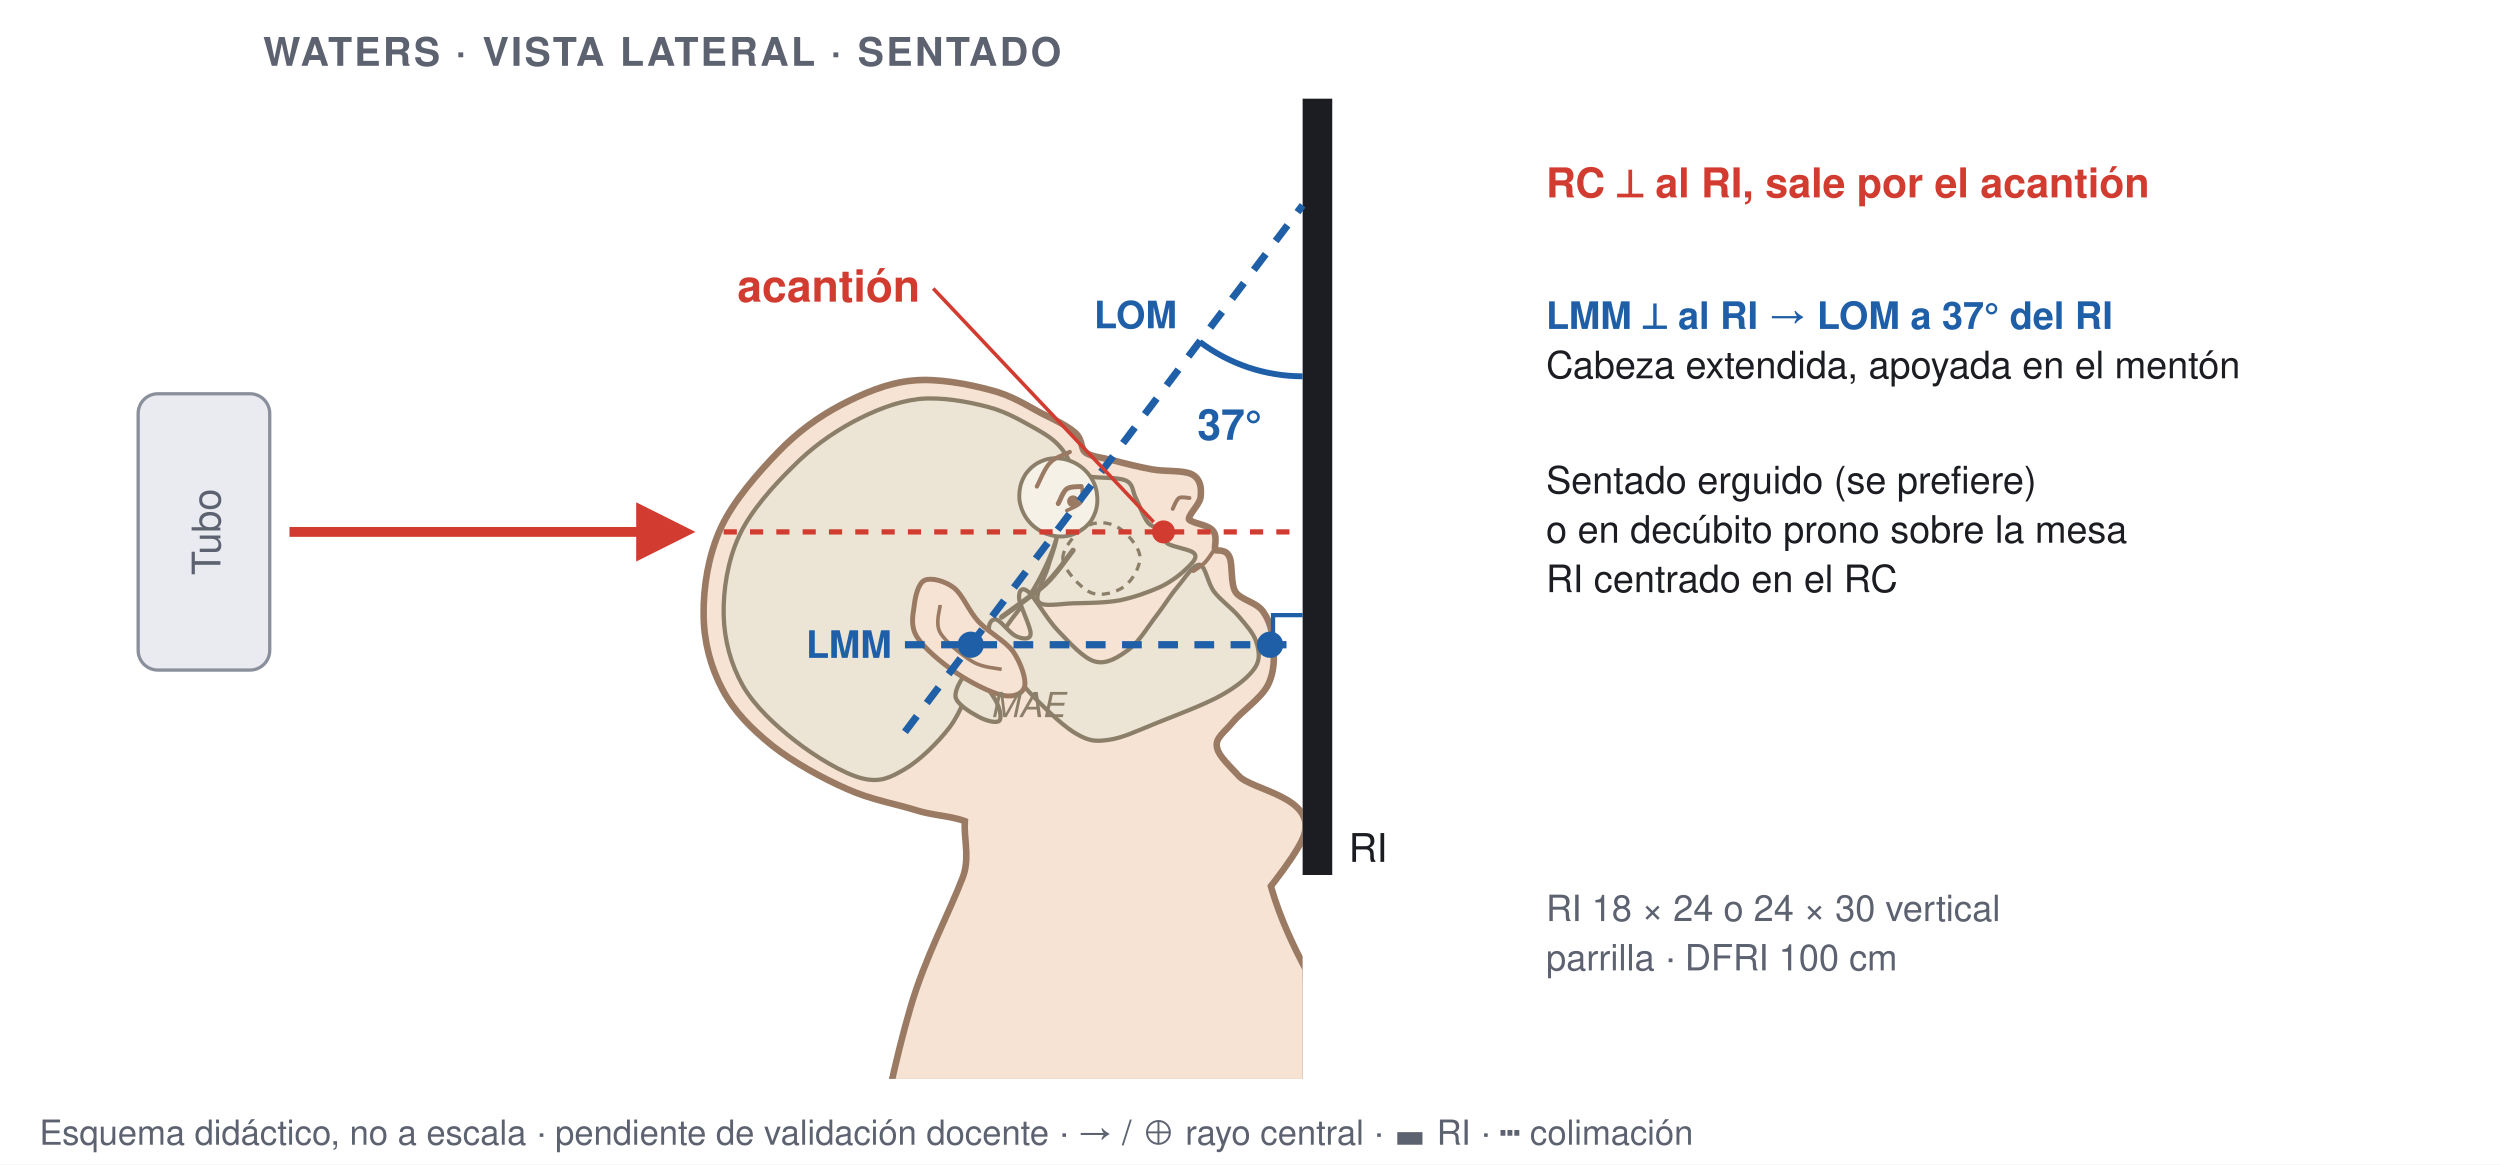
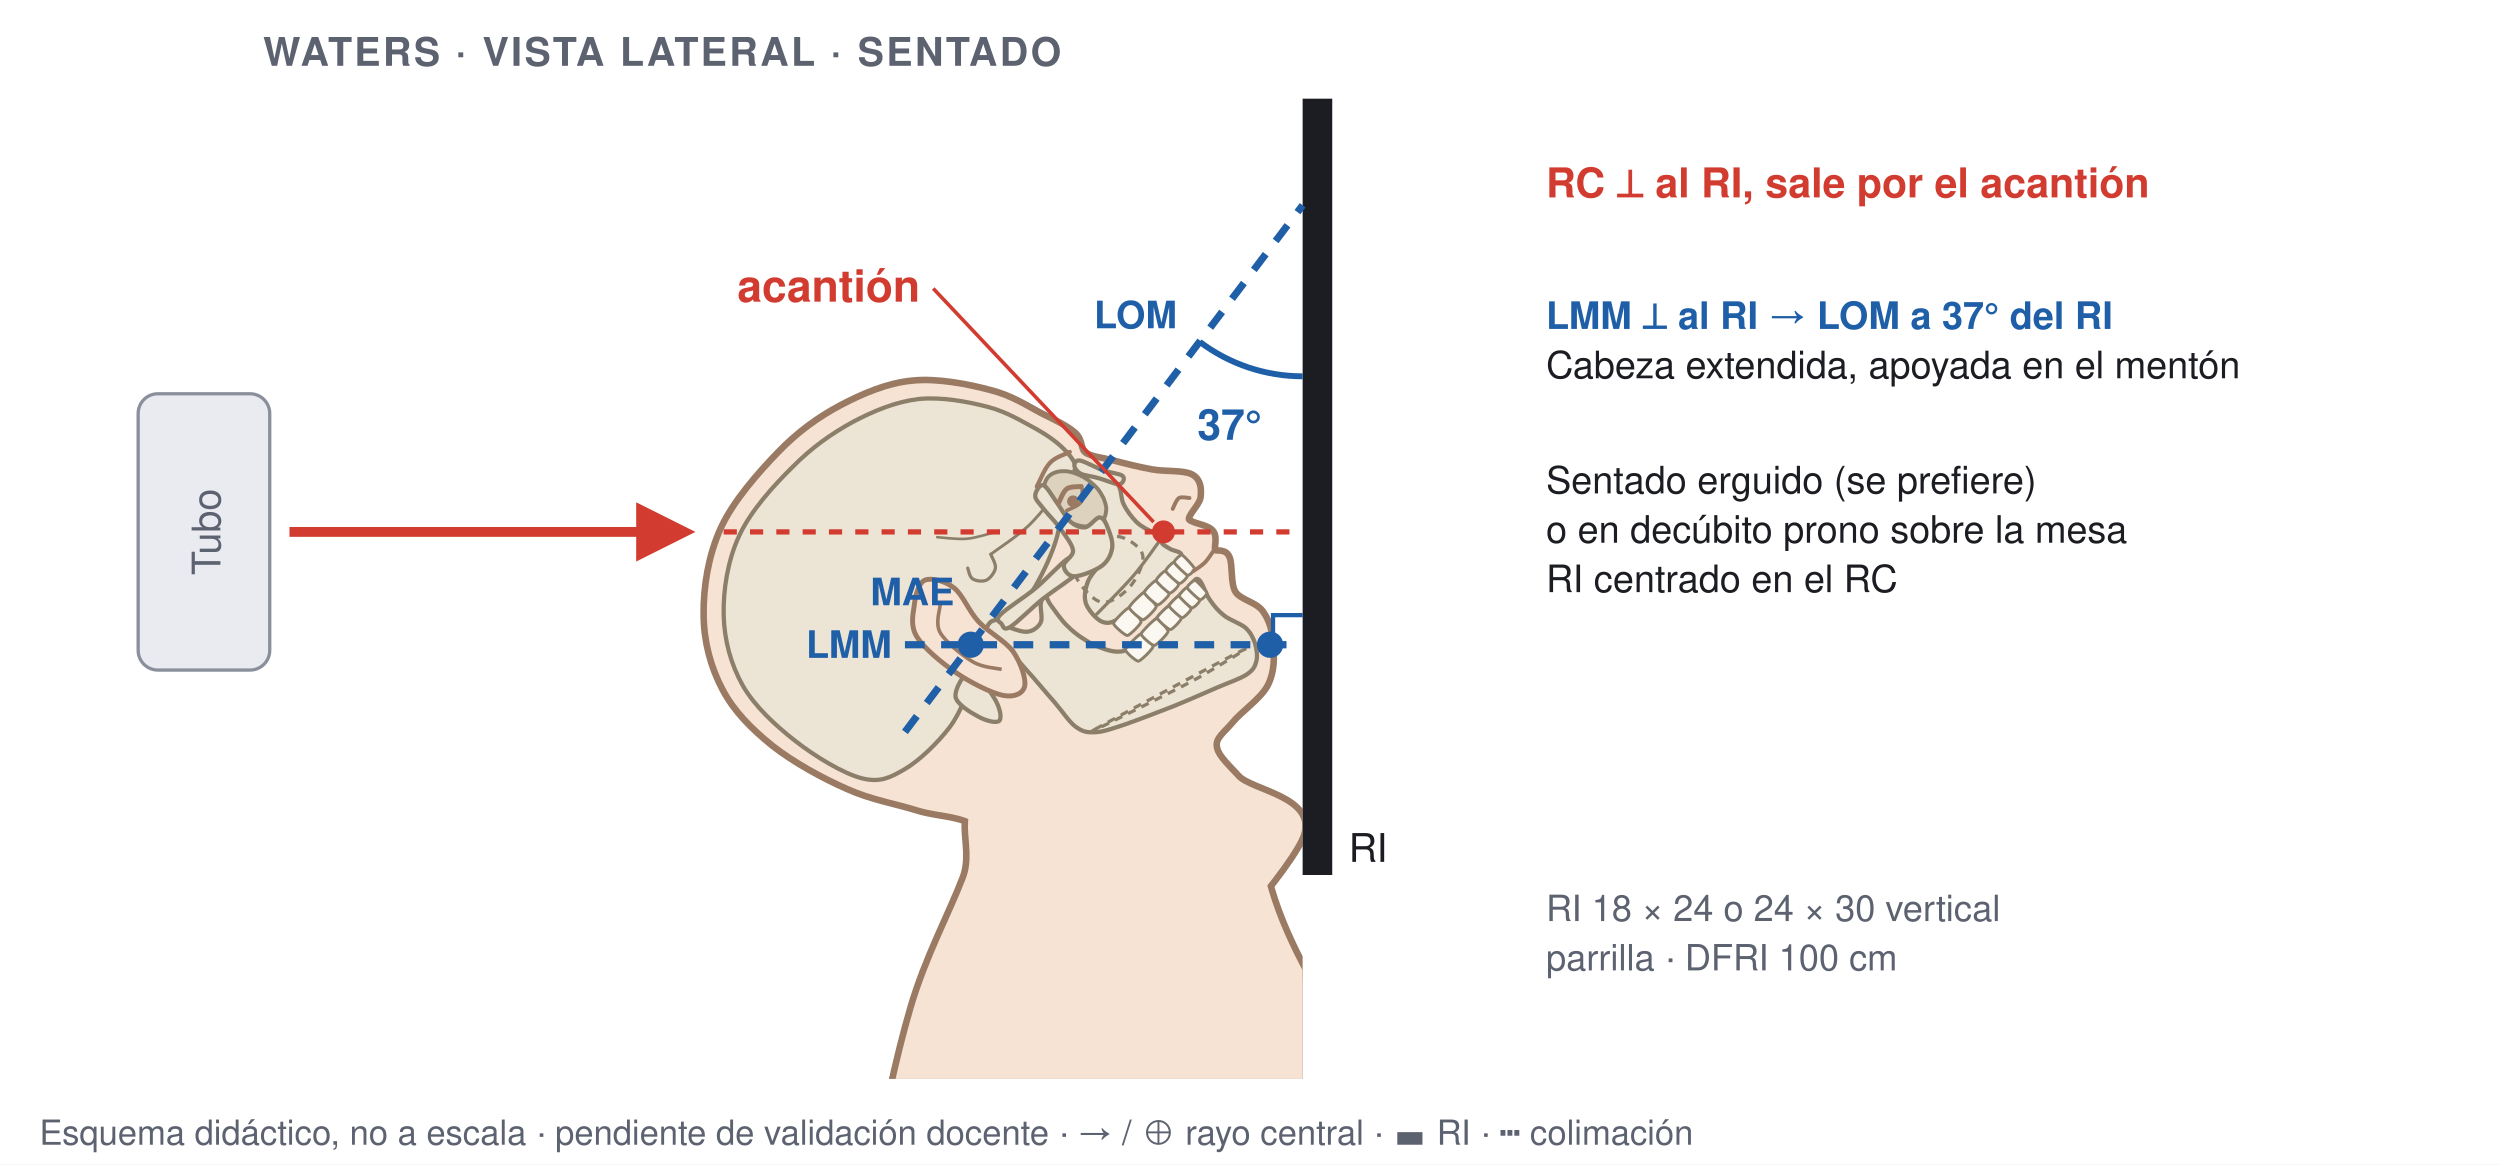
<svg xmlns="http://www.w3.org/2000/svg" viewBox="0 0 760 354" font-family="IBM Plex Sans, Carlito, Helvetica, Arial, sans-serif">
  <rect width="100%" height="100%" fill="#fff" />
  <defs>
    <marker id="arb" viewBox="0 0 10 10" refX="7" refY="5" markerWidth="6" markerHeight="6" orient="auto">
      <path d="M0,0 L10,5 L0,10 z" fill="#1f5fa8" />
    </marker>
    <marker id="ar" viewBox="0 0 10 10" refX="7" refY="5" markerWidth="6" markerHeight="6" orient="auto">
      <path d="M0,0 L10,5 L0,10 z" fill="#d23b2f" />
    </marker>
  </defs>
  <text x="80" y="20" font-size="12" font-weight="700" fill="#5d6270" letter-spacing=".06em">WATERS · VISTA LATERAL · SENTADO</text>
  <clipPath id="cpWA1">
    <rect x="0" y="28" width="396" height="300" />
  </clipPath>
  <g clip-path="url(#cpWA1)">
    <g>
      <path d="M302.8,240.7 C288.1,245.1 297.8,256.1 293.6,267.1 C289.4,278.1 282.2,291.3 277.7,306.7 C273.2,322.1 268.7,343 266.5,359.5 C264.3,376 264,389.2 264.5,405.7 C265.1,422.2 267.4,442 269.8,458.5 C272.2,475 277.1,490.4 279.1,504.7 C281,519 282.4,530 281.7,544.3 C281,558.6 278.4,575.1 275.1,590.5 C271.8,605.9 265.1,622.4 261.9,636.7 C258.7,651 255.7,663.1 256,676.3 C256.2,689.5 258.4,705.5 263.2,715.9 C268.1,726.4 274.2,734.6 285,739 C295.8,743.4 312.5,745.6 327.9,742.3 C343.3,739 364.2,729.7 377.4,719.2 C390.6,708.8 400.2,693.4 407.1,679.6 C414,665.9 415.8,652.7 419,636.7 C422.2,620.8 425.4,601.5 426.2,583.9 C427.1,566.3 424.6,546.5 424.3,531.1 C423.9,515.7 422.7,505.8 424.3,491.5 C425.8,477.2 431,459.6 433.5,445.3 C436,431 439.5,420 439.4,405.7 C439.3,391.4 437.3,373.8 432.8,359.5 C428.3,345.2 418.6,330.9 412.4,319.9 C406.1,308.9 399.8,302.3 395.2,293.5 C390.6,284.7 386.9,275.9 384.7,267.1 C382.5,258.3 395.7,245.1 382,240.7 C368.4,236.3 317.6,236.3 302.8,240.7 Z" fill="#9a7a63" stroke="#9a7a63" stroke-width="4" stroke-linejoin="round" />
      <path d="M237.3,138.1 C243.2,132 249.2,127.7 255.9,124.1 C262.6,120.6 269.9,117.4 277.4,116.7 C284.9,115.9 294.3,117.8 300.7,119.5 C307.2,121.1 311.9,124.3 316.1,126.5 C320.4,128.6 323.9,130.3 326.2,132.3 C328.4,134.3 327.4,136.9 329.4,138.4 C331.4,139.8 334.6,140 338.1,140.9 C341.5,141.8 346.2,143 350.2,143.7 C354.2,144.4 359.6,143.9 361.9,145.1 C364.2,146.3 364.2,148.8 364,151 C363.7,153.1 359.8,156.4 360.5,158.2 C361.1,160 366.6,160.3 367.9,161.9 C369.3,163.5 367.8,166.5 368.6,167.8 C369.4,169 371.8,167.5 372.8,169.6 C373.8,171.7 373,177.6 374.7,180.4 C376.4,183.2 381.2,183.8 383.1,186.4 C385,189 385.9,192.4 386.1,196 C386.4,199.6 386.5,204.1 384.5,207.9 C382.5,211.7 376.6,215.7 374,218.9 C371.4,222 368.6,223.8 368.9,226.8 C369.2,229.8 371.5,231.9 375.9,236.6 C380.2,241.3 400.4,243.2 395,254.8 C389.6,266.4 357.8,303.5 343.7,306.1 C329.5,308.8 317.7,279.8 310.1,270.7 C302.4,261.5 303.1,255.3 297.9,251.1 C292.8,246.9 285.9,247.5 279.3,245.5 C272.6,243.4 265.1,242.2 257.8,238.9 C250.5,235.7 241.6,230.8 235.4,225.9 C229.2,220.9 223.9,215.6 220.5,209.1 C217,202.5 214.9,194.7 214.9,186.7 C214.8,178.7 216.3,169.1 220,161 C223.7,152.9 231.3,144.3 237.3,138.1 Z" fill="#9a7a63" stroke="#9a7a63" stroke-width="4" stroke-linejoin="round" />
      <path d="M302.8,240.7 C288.1,245.1 297.8,256.1 293.6,267.1 C289.4,278.1 282.2,291.3 277.7,306.7 C273.2,322.1 268.7,343 266.5,359.5 C264.3,376 264,389.2 264.5,405.7 C265.1,422.2 267.4,442 269.8,458.5 C272.2,475 277.1,490.4 279.1,504.7 C281,519 282.4,530 281.7,544.3 C281,558.6 278.4,575.1 275.1,590.5 C271.8,605.9 265.1,622.4 261.9,636.7 C258.7,651 255.7,663.1 256,676.3 C256.2,689.5 258.4,705.5 263.2,715.9 C268.1,726.4 274.2,734.6 285,739 C295.8,743.4 312.5,745.6 327.9,742.3 C343.3,739 364.2,729.7 377.4,719.2 C390.6,708.8 400.2,693.4 407.1,679.6 C414,665.9 415.8,652.7 419,636.7 C422.2,620.8 425.4,601.5 426.2,583.9 C427.1,566.3 424.6,546.5 424.3,531.1 C423.9,515.7 422.7,505.8 424.3,491.5 C425.8,477.2 431,459.6 433.5,445.3 C436,431 439.5,420 439.4,405.7 C439.3,391.4 437.3,373.8 432.8,359.5 C428.3,345.2 418.6,330.9 412.4,319.9 C406.1,308.9 399.8,302.3 395.2,293.5 C390.6,284.7 386.9,275.9 384.7,267.1 C382.5,258.3 395.7,245.1 382,240.7 C368.4,236.3 317.6,236.3 302.8,240.7 Z" fill="#f6e3d3" />
      <path d="M237.3,138.1 C243.2,132 249.2,127.7 255.9,124.1 C262.6,120.6 269.9,117.4 277.4,116.7 C284.9,115.9 294.3,117.8 300.7,119.5 C307.2,121.1 311.9,124.3 316.1,126.5 C320.4,128.6 323.9,130.3 326.2,132.3 C328.4,134.3 327.4,136.9 329.4,138.4 C331.4,139.8 334.6,140 338.1,140.9 C341.5,141.8 346.2,143 350.2,143.7 C354.2,144.4 359.6,143.9 361.9,145.1 C364.2,146.3 364.2,148.8 364,151 C363.7,153.1 359.8,156.4 360.5,158.2 C361.1,160 366.6,160.3 367.9,161.9 C369.3,163.5 367.8,166.5 368.6,167.8 C369.4,169 371.8,167.5 372.8,169.6 C373.8,171.7 373,177.6 374.7,180.4 C376.4,183.2 381.2,183.8 383.1,186.4 C385,189 385.9,192.4 386.1,196 C386.4,199.6 386.5,204.1 384.5,207.9 C382.5,211.7 376.6,215.7 374,218.9 C371.4,222 368.6,223.8 368.9,226.8 C369.2,229.8 371.5,231.9 375.9,236.6 C380.2,241.3 400.4,243.2 395,254.8 C389.6,266.4 357.8,303.5 343.7,306.1 C329.5,308.8 317.7,279.8 310.1,270.7 C302.4,261.5 303.1,255.3 297.9,251.1 C292.8,246.9 285.9,247.5 279.3,245.5 C272.6,243.4 265.1,242.2 257.8,238.9 C250.5,235.7 241.6,230.8 235.4,225.9 C229.2,220.9 223.9,215.6 220.5,209.1 C217,202.5 214.9,194.7 214.9,186.7 C214.8,178.7 216.3,169.1 220,161 C223.7,152.9 231.3,144.3 237.3,138.1 Z" fill="#f6e3d3" />
    </g>
-     <path d="M241,141.9 C246.7,136.1 252.8,131.8 259.2,128.3 C265.6,124.9 272.4,122.1 279.3,121.3 C286.1,120.6 294.3,122.1 300.3,123.7 C306.2,125.2 311.3,128.4 315,130.4 C318.7,132.5 320.6,133.9 322.4,136 C324.2,138.1 325.6,140.8 325.7,143 C325.8,145.2 323.9,145.9 323.1,149.3 C322.4,152.7 322.7,158.5 321.3,163.3 C319.9,168.2 317.4,173.6 314.7,178.3 C312.1,182.9 308.4,186.7 305.4,191.3 C302.4,195.9 299.3,200.8 296.5,205.8 C293.7,210.8 292.2,216.5 288.6,221.2 C285,225.9 279.5,231.2 275.1,233.8 C270.6,236.4 267.6,238 262,236.6 C256.4,235.2 247.7,229.9 241.7,225.2 C235.7,220.5 229.4,214.7 225.8,208.4 C222.2,202 220.2,194.7 220,187.1 C219.8,179.5 221.2,170.4 224.7,162.9 C228.2,155.3 235.2,147.6 241,141.9 Z" fill="#ece4d4" stroke="#8c7f6a" stroke-width="1.3" stroke-linejoin="round" />
-     <path d="M323.1,149.3 C323.9,145.9 324.3,143.8 325.7,143 C327.1,142.3 328.5,144.4 331.3,144.9 C334.1,145.4 339.9,145 342.3,146.1 C344.6,147.2 344.2,149.3 345.3,151.4 C346.4,153.6 347.6,157.2 349,158.9 C350.5,160.6 353,160.4 353.9,161.5 C354.9,162.5 353.3,164.1 354.9,165.2 C356.4,166.3 362,167 363,168.2 C364.1,169.4 362.8,170.8 361.2,172.4 C359.5,174.1 356.5,176.6 353,178.3 C349.5,179.9 344.8,181.6 340.4,182.5 C336,183.3 330.5,183.3 326.4,183.4 C322.3,183.5 317,184.7 315.7,182.9 C314.3,181.1 317.5,175.9 318.5,172.7 C319.4,169.4 320.5,167.2 321.3,163.3 C322,159.4 322.4,152.7 323.1,149.3 Z" fill="#ece4d4" stroke="#8c7f6a" stroke-width="1.3" stroke-linejoin="round" />
-     <path d="M364.7,171.7 C366.5,172 367.1,177.3 369.1,179.9 C371.1,182.5 374.4,184.8 376.6,187.4 C378.7,189.9 381.1,192.5 381.9,195.1 C382.7,197.7 383.3,200.3 381.5,203 C379.7,205.7 376.2,208.6 371.2,211.4 C366.2,214.2 357.3,217.5 351.6,219.8 C345.9,222.1 341.1,224.4 337.1,224.9 C333.1,225.5 331.2,225.3 327.6,223.3 C323.9,221.3 319.2,216.8 315.4,213 C311.7,209.3 307.6,204.4 305.2,200.9 C302.7,197.4 301.1,193.9 300.7,191.8 C300.3,189.7 301.5,188 302.8,188.3 C304.2,188.6 307.1,192.7 308.9,193.4 C310.6,194.2 313.2,194.7 313.3,192.7 C313.5,190.8 309.9,183.9 309.8,181.8 C309.7,179.6 310.6,178.2 312.6,179.9 C314.6,181.6 318.3,188.3 321.7,191.8 C325.1,195.3 329.4,200.2 332.9,201.1 C336.5,202.1 340.1,199.7 343.2,197.4 C346.3,195.1 349.1,190.3 351.6,187.1 C354,184 355.7,181.1 357.9,178.5 C360.1,175.9 362.8,171.5 364.7,171.7 Z" fill="#ece4d4" stroke="#8c7f6a" stroke-width="1.3" stroke-linejoin="round" />
-     <path d="M329.9,143 C330.9,144 331.8,145.2 332.4,146.5 C333,147.7 333.4,149.1 333.5,150.5 C333.7,151.8 333.6,153.3 333.3,154.6 C333,155.9 332.4,157.2 331.7,158.3 C330.9,159.4 329.9,160.4 328.8,161.1 C327.7,161.9 326.4,162.4 325.1,162.8 C323.8,163.1 322.4,163.2 321,163 C319.7,162.8 318.3,162.4 317,161.8 C315.8,161.2 314.5,160.3 313.6,159.4 C312.6,158.4 311.7,157.2 311.1,155.9 C310.5,154.7 310.1,153.3 309.9,151.9 C309.8,150.6 309.9,149.1 310.2,147.8 C310.5,146.5 311.1,145.2 311.8,144.1 C312.6,143 313.6,142 314.6,141.3 C315.7,140.5 317,140 318.3,139.6 C319.6,139.3 321.1,139.2 322.4,139.4 C323.8,139.5 325.2,140 326.5,140.6 C327.7,141.2 328.9,142 329.9,143 Z" fill="#f6f1e6" stroke="#8c7f6a" stroke-width="1.2" />
-     <path d="M323.1,169.9 C322.9,166.5 327.4,161.7 330.1,160.1 C332.9,158.4 336.7,158.6 339.5,160.1 C342.2,161.5 346.1,165.9 346.5,168.9 C346.9,172 344.3,176.4 341.8,178.3 C339.3,180.1 334.6,181.5 331.5,180.1 C328.4,178.7 323.4,173.2 323.1,169.9 Z" fill="none" stroke="#8c7f6a" stroke-width="1" stroke-dasharray="2.5 2" />
-     <path d="M326.2,167.3 C324.8,169 321.4,174.2 317.8,177.6 C314.1,180.9 306.7,185.9 304.5,187.6" fill="none" stroke="#8c7f6a" stroke-width="1.6" stroke-linecap="round" />
+     <path d="M241,141.9 C246.7,136.1 252.8,131.8 259.2,128.3 C265.6,124.9 272.4,122.1 279.3,121.3 C286.1,120.6 294.3,122.1 300.3,123.7 C306.2,125.2 311.2,128.4 315,130.4 C318.7,132.5 320.7,134 322.7,135.8 C324.6,137.6 326.4,139.7 326.9,141.4 C327.3,143.1 326.1,144.7 325.5,146.1 C324.8,147.4 323.8,146.5 323.1,149.3 C322.4,152.2 322.7,158.5 321.3,163.3 C319.9,168.2 317.4,173.6 314.7,178.3 C312.1,182.9 308.4,186.7 305.4,191.3 C302.4,195.9 299.3,200.8 296.5,205.8 C293.7,210.8 292.2,216.5 288.6,221.2 C285,225.9 279.5,231.2 275.1,233.8 C270.6,236.4 267.6,238 262,236.6 C256.4,235.2 247.7,229.9 241.7,225.2 C235.7,220.5 229.4,214.7 225.8,208.4 C222.2,202 220.2,194.7 220,187.1 C219.8,179.5 221.2,170.4 224.7,162.9 C228.2,155.3 235.2,147.6 241,141.9 Z" fill="#ece4d4" stroke="#8c7f6a" stroke-width="1.3" stroke-linejoin="round" />
+     <path d="M323.6,147 C321.8,149.1 316.6,156 312.9,159.6 C309.1,163.2 303.1,167 301.2,168.5" fill="none" stroke="#8c7f6a" stroke-width="0.9" stroke-linecap="round" />
+     <path d="M301.2,168.5 C301.4,169.2 302.8,171.3 302.6,172.7 C302.4,174 301,175.9 299.8,176.4 C298.6,176.9 296.5,176.6 295.6,175.9 C294.7,175.3 294.4,173.2 294.2,172.7" fill="none" stroke="#8c7f6a" stroke-width="1" stroke-linecap="round" />
+     <path d="M284.9,163.3 C286.3,163.4 290.9,164 293.7,163.8 C296.6,163.6 300.7,162.2 302.1,161.9" fill="none" stroke="#8c7f6a" stroke-width="0.8" stroke-linecap="round" />
+     <path d="M305.2,196.2 C306.8,197.7 309.4,200.6 311.9,203.5 C314.5,206.3 318,210.6 320.6,213.5 C323.1,216.4 325,219.5 327.1,221 C329.2,222.5 330.5,222.7 332.9,222.6 C335.4,222.5 337.8,221.6 341.8,220.3 C345.8,218.9 352.1,216.5 356.7,214.7 C361.4,212.8 366.1,210.7 369.8,209.1 C373.5,207.5 376.9,206.4 378.9,205.1 C380.9,203.8 381.5,202.7 381.9,201.1 C382.4,199.5 382,197.2 381.5,195.5 C380.9,193.8 380.2,192.3 378.7,190.9 C377.1,189.5 374,188.6 372.1,187.1 C370.3,185.7 369,184.1 367.7,182.2 C366.4,180.4 365.5,176.8 364.4,176.2 C363.4,175.5 363.5,176.4 361.4,178.3 C359.3,180.2 355,184.6 352.1,187.6 C349.1,190.6 346,194.5 343.9,196.2 C341.8,198 341.6,198.1 339.7,198.1 C337.8,198.1 335,197.2 332.5,196 C330,194.8 326.9,192.7 324.8,190.6 C322.6,188.6 320.6,185.5 319.4,183.9 C318.2,182.2 318,180.6 317.5,180.6 C317,180.6 316.6,182.2 316.4,183.6 C316.2,185.1 317,187.8 316.4,189.2 C315.7,190.6 314.1,191.8 312.6,192 C311.1,192.3 308.7,191.4 307.3,190.9 C305.8,190.3 305,188.8 304,188.5 C302.9,188.3 301.7,188.6 301,189.2 C300.3,189.9 299.6,191.3 299.8,192.3 C300,193.2 301,194.2 301.9,194.8 C302.8,195.5 303.5,194.8 305.2,196.2 Z" fill="#ece4d4" stroke="#8c7f6a" stroke-width="1.3" stroke-linejoin="round" />
+     <path d="M332.9,221.7 C328,224.5 342.1,217.3 347.4,214.7 C352.7,212 359.7,208.6 364.7,205.8 C369.6,203 382.6,195.2 377.3,197.9 C372,200.5 337.9,218.9 332.9,221.7 Z" fill="none" stroke="#8c7f6a" stroke-width="1" stroke-dasharray="2.5 2" />
+     <path d="M327.6,142.1 C328.7,142 331.4,143.8 333.4,144.7 C335.4,145.5 338.3,145.8 339.7,147.2 C341.1,148.7 340.6,151.4 341.6,153.3 C342.5,155.2 344.1,157.3 345.5,158.7 C347,160.1 349.1,161.2 350.4,161.7 C351.8,162.2 353.3,161.2 353.7,161.7 C354.1,162.2 352.7,163.9 353,164.7 C353.3,165.6 354.6,166.2 355.6,166.8 C356.6,167.5 358.9,167.6 359.1,168.5 C359.3,169.3 358.7,169.7 356.7,171.7 C354.7,173.8 350,178.1 347.2,180.8 C344.3,183.6 341.8,187 339.7,188.3 C337.6,189.6 336.2,189.6 334.6,188.8 C333,187.9 330.8,185.4 330.1,183.4 C329.5,181.4 329.8,179.2 330.8,176.6 C331.9,174.1 335.5,170.9 336.4,168.2 C337.3,165.5 336.5,162.6 336.2,160.5 C335.9,158.5 335.7,157.6 334.8,155.9 C333.9,154.1 332.2,151.8 330.8,150 C329.5,148.2 327.4,146.5 326.9,145.1 C326.3,143.8 326.5,142.2 327.6,142.1 Z" fill="#ece4d4" stroke="#8c7f6a" stroke-width="1.3" stroke-linejoin="round" />
+     <path d="M326.4,173.1 C326.2,170.1 330.5,166.4 332.9,164.7 C335.3,163.1 338.5,162.6 340.9,163.3 C343.3,164 347,166.4 347.4,168.9 C347.8,171.5 345.4,176.4 343.2,178.7 C341,181.1 337.1,183.9 334.3,182.9 C331.5,182 326.6,176.2 326.4,173.1 Z" fill="none" stroke="#8c7f6a" stroke-width="1" stroke-dasharray="2.5 2" />
+     <path d="M352.8,164 C351.4,165.9 347.6,171.5 344.4,175.2 C341.1,179 335.2,184.8 333.4,186.7" fill="none" stroke="#8c7f6a" stroke-width="1" stroke-linecap="round" />
+     <path d="M331,146.1 C332,146.9 332.9,147.7 333.7,148.6 C334.4,149.5 335,150.5 335.5,151.5 C335.9,152.5 336.2,153.5 336.3,154.4 C336.3,155.3 336.2,156.2 335.9,157 C335.6,157.7 335.1,158.4 334.4,158.9 C333.8,159.4 333,159.8 332.1,159.9 C331.2,160.1 330.1,160.1 329.1,160 C328,159.8 326.9,159.5 325.8,159 C324.8,158.6 323.7,157.9 322.7,157.2 C321.7,156.5 320.8,155.6 320.1,154.7 C319.3,153.8 318.7,152.8 318.2,151.8 C317.8,150.9 317.5,149.8 317.5,148.9 C317.4,148 317.5,147.1 317.8,146.4 C318.1,145.6 318.6,144.9 319.3,144.4 C319.9,143.9 320.8,143.6 321.6,143.4 C322.5,143.2 323.6,143.2 324.6,143.3 C325.7,143.5 326.8,143.8 327.9,144.3 C329,144.8 330.1,145.4 331,146.1 Z" fill="#ddd2bd" stroke="#8c7f6a" stroke-width="1.2" />
+     <path d="M326.6,141.6 C326.6,141 326.8,139.8 328.3,140 C329.7,140.2 333.3,142.3 335.5,143 C337.7,143.8 340.6,144 341.3,144.7 C342.1,145.4 341.4,147.1 340.2,147.2 C339,147.3 336,145.9 334.1,145.4 C332.2,144.8 329.7,144.6 328.5,144 C327.3,143.3 326.7,142.3 326.6,141.6 Z" fill="#ece4d4" stroke="#8c7f6a" stroke-width="1.3" stroke-linejoin="round" />
+     <path d="M327.4,171 C327.9,171.6 329.5,172.2 327.8,174 C326.1,175.8 320.7,179.2 317.2,181.9 C313.7,184.7 309.2,189.3 307.1,190.6 C305,191.9 305,190.3 304.5,189.7 C304,189 302.4,188.7 304.1,186.9 C305.8,185.1 311.3,181.7 314.7,178.9 C318.1,176.1 322.4,171.3 324.5,169.9 C326.6,168.6 326.8,170.3 327.4,171 Z" fill="#ece4d4" stroke="#8c7f6a" stroke-width="1.3" stroke-linejoin="round" />
+     <path d="M314.7,150.7 C314.7,149.6 316,147.2 317.1,147.5 C318.1,147.7 319.7,150.5 321,152.4 C322.4,154.2 323.8,157.1 325.2,158.4 C326.7,159.8 328.4,160.5 329.9,160.3 C331.4,160.1 333.2,157.2 334.3,157.3 C335.5,157.3 336.3,159.2 336.9,160.8 C337.5,162.3 338.4,164.7 338.1,166.6 C337.8,168.5 336.9,170.5 335,172 C333.1,173.4 328.6,175.2 326.6,175.2 C324.7,175.2 323.4,173.3 323.4,172 C323.3,170.6 326.4,169.2 326.2,167.3 C326,165.4 323.7,162.7 322.2,160.5 C320.7,158.4 318.3,156.1 317.1,154.5 C315.8,152.8 314.7,151.9 314.7,150.7 Z" fill="#ece4d4" stroke="#8c7f6a" stroke-width="1.3" stroke-linejoin="round" />
+     <path d="M338.5,189.5 C338.6,188.8 342.5,184.8 343.2,184.8 C343.9,184.8 347,188.3 346.9,189 C346.9,189.7 343.4,193.2 342.7,193.2 C342,193.2 338.5,190.2 338.5,189.5 Z" fill="#fbf8f1" stroke="#8c7f6a" stroke-width="0.9" />
+     <path d="M343.3,184.7 C343.3,184 347.1,180.3 347.7,180.2 C348.4,180.2 351.5,183.8 351.5,184.4 C351.5,185.1 348.2,188.4 347.5,188.4 C346.8,188.4 343.3,185.4 343.3,184.7 Z" fill="#fbf8f1" stroke="#8c7f6a" stroke-width="0.9" />
+     <path d="M347.9,180.1 C347.8,179.5 351,176.4 351.6,176.4 C352.2,176.4 355.3,179.9 355.4,180.6 C355.4,181.2 352.6,183.9 352,183.9 C351.4,183.9 347.9,180.8 347.9,180.1 Z" fill="#fbf8f1" stroke="#8c7f6a" stroke-width="0.9" />
+     <path d="M351.5,176.5 C351.4,175.9 353.9,173.4 354.5,173.5 C355.1,173.6 358.2,177 358.3,177.6 C358.4,178.2 356.2,180.4 355.6,180.3 C355,180.2 351.6,177.1 351.5,176.5 Z" fill="#fbf8f1" stroke="#8c7f6a" stroke-width="0.9" />
+     <path d="M354.4,173.6 C354.3,173 356.6,170.7 357.2,170.8 C357.8,170.9 360.9,174.4 361,174.9 C361.1,175.5 359.1,177.5 358.5,177.4 C358,177.3 354.5,174.2 354.4,173.6 Z" fill="#fbf8f1" stroke="#8c7f6a" stroke-width="0.9" />
+     <path d="M357,171 C356.8,170.5 358.8,168.6 359.3,168.7 C359.8,168.8 363,172.3 363.1,172.8 C363.3,173.3 361.6,175 361,174.9 C360.5,174.7 357.1,171.5 357,171 Z" fill="#fbf8f1" stroke="#8c7f6a" stroke-width="0.9" />
+     <path d="M342.1,197.5 C342.2,196.8 346.3,192.7 347,192.6 C347.7,192.5 350.6,195.9 350.5,196.6 C350.5,197.3 346.8,200.9 346.1,201 C345.4,201.1 342.1,198.2 342.1,197.5 Z" fill="#fbf8f1" stroke="#8c7f6a" stroke-width="0.9" />
+     <path d="M346.9,192.7 C347,192.1 350.9,188.1 351.6,188.1 C352.3,188 355.2,191.4 355.1,192 C355,192.7 351.6,196.2 350.9,196.2 C350.2,196.3 346.9,193.4 346.9,192.7 Z" fill="#fbf8f1" stroke="#8c7f6a" stroke-width="0.9" />
+     <path d="M351.8,187.8 C351.8,187.2 355,184.1 355.6,184.1 C356.2,184.1 359.1,187.4 359.1,188 C359.1,188.6 356.4,191.4 355.8,191.4 C355.1,191.4 351.8,188.4 351.8,187.8 Z" fill="#fbf8f1" stroke="#8c7f6a" stroke-width="0.9" />
+     <path d="M355.4,184.2 C355.4,183.7 357.9,181.1 358.5,181.2 C359,181.3 362,184.5 362.1,185.1 C362.1,185.6 359.9,187.9 359.3,187.8 C358.8,187.7 355.5,184.8 355.4,184.2 Z" fill="#fbf8f1" stroke="#8c7f6a" stroke-width="0.9" />
+     <path d="M358.5,181.2 C358.4,180.7 360.5,178.5 361,178.6 C361.6,178.7 364.5,182 364.7,182.5 C364.8,183 362.9,184.9 362.3,184.8 C361.8,184.7 358.6,181.7 358.5,181.2 Z" fill="#fbf8f1" stroke="#8c7f6a" stroke-width="0.9" />
+     <path d="M360.9,178.7 C360.8,178.2 362.8,176.3 363.3,176.4 C363.8,176.5 366.8,179.8 366.9,180.2 C367,180.7 365.3,182.5 364.8,182.3 C364.3,182.2 361.1,179.2 360.9,178.7 Z" fill="#fbf8f1" stroke="#8c7f6a" stroke-width="0.9" />
    <path d="M295.1,204.4 C297.2,204.6 301.2,210.4 302.6,212.8 C304,215.3 304.6,218.2 303.8,219.1 C302.9,220 299.7,219.1 297.5,217.9 C295.2,216.7 290.9,214.1 290.5,211.9 C290.1,209.6 293.1,204.2 295.1,204.4 Z" fill="#ece4d4" stroke="#8c7f6a" stroke-width="1.3" stroke-linejoin="round" />
    <path d="M291.5,196 a3.6,3.6 0 1,0 7.3,0 a3.6,3.6 0 1,0 -7.3,0 Z" fill="#fff" stroke="#8c7f6a" stroke-width="1.2" />
    <path d="M321.7,153.1 C322.2,152.3 323.1,149.5 324.3,148.6 C325.5,147.8 328,148 328.7,147.9" fill="none" stroke="#9a7a63" stroke-width="1.5" stroke-linecap="round" />
    <path d="M324.3,155.2 C325,154.8 327.7,153.9 328.5,152.8 C329.3,151.7 328.9,149.3 329,148.6" fill="none" stroke="#9a7a63" stroke-width="1.1" stroke-linecap="round" />
    <circle cx="326.2" cy="152.4" r="1.8" fill="#9a7a63" />
    <path d="M315.2,147.9 C315.9,146.7 317.5,142.4 319.2,140.7 C320.8,138.9 324.2,138 325.2,137.4" fill="none" stroke="#9a7a63" stroke-width="1.3" stroke-linecap="round" />
    <path d="M356.5,154.7 C356.8,154.2 357.5,152 358.4,151.4 C359.2,150.9 361.1,151.4 361.6,151.4" fill="none" stroke="#9a7a63" stroke-width="1.2" stroke-linecap="round" />
    <path d="M368.9,167.5 C368.4,168.1 367.3,170 366.3,171 C365.3,172 363.4,173.2 362.8,173.6" fill="none" stroke="#9a7a63" stroke-width="1.2" stroke-linecap="round" />
    <path d="M277.9,184.3 C278.2,181.5 279.1,177.3 281.1,176.4 C283.1,175.5 287.3,176.6 290,178.7 C292.7,180.8 294.5,185.8 297.5,189 C300.5,192.2 305.6,194.8 308,198.1 C310.3,201.4 312,206.4 311.5,208.6 C311,210.8 308.4,212.1 304.9,211.4 C301.4,210.7 294.8,207.4 290.5,204.4 C286.1,201.4 280.9,197 278.8,193.7 C276.7,190.3 277.5,187.2 277.9,184.3 Z" fill="#f6e3d3" stroke="#9a7a63" stroke-width="1.5" />
    <path d="M285.8,183.9 C285.8,185.3 284.2,189.4 285.8,192.3 C287.4,195.1 292.5,199.3 295.6,201.1 C298.7,203 303,203.1 304.5,203.5" fill="none" stroke="#9a7a63" stroke-width="1.1" />
  </g>
  <rect x="396" y="30" width="9" height="236.0" fill="#1b1d22" />
  <text x="410" y="262.0" font-size="12" fill="#1b1d22" text-anchor="start" font-weight="400">RI</text>
  <line x1="275.1" y1="222.5" x2="396.0" y2="62.4" stroke="#1f5fa8" stroke-width="2.2" stroke-dasharray="6 5" />
  <text x="357.8" y="99.8" font-size="11.5" fill="#1f5fa8" text-anchor="end" font-weight="700">LOM</text>
  <line x1="275.1" y1="196.0" x2="396" y2="196.0" stroke="#1f5fa8" stroke-width="2.2" stroke-dasharray="6 5" />
  <text x="271.1" y="200.0" font-size="11.5" fill="#1f5fa8" text-anchor="end" font-weight="700">LMM</text>
  <path d="M387,196.0 L387,187.0 L396,187.0" fill="none" stroke="#1f5fa8" stroke-width="1.3" />
  <path d="M396.0,114.4 A52,52 0 0 1 364.7,103.9" fill="none" stroke="#1f5fa8" stroke-width="1.8" />
  <text x="373.8" y="133.7" font-size="13" fill="#1f5fa8" text-anchor="middle" font-weight="700">37°</text>
  <circle cx="295.1" cy="196.0" r="4" fill="#1f5fa8" />
  <circle cx="386.1" cy="196.0" r="4" fill="#1f5fa8" />
  <g transform="rotate(-90 64 161.7)">
    <rect x="22" y="139.7" width="84" height="40" rx="6" fill="#e9ebf0" stroke="#8a8f9c" />
    <text x="64" y="164.7" font-size="12" text-anchor="middle" fill="#5d6270">Tubo</text>
  </g>
  <line x1="88" y1="161.7" x2="206" y2="161.7" stroke="#d23b2f" stroke-width="3" marker-end="url(#ar)" />
  <line x1="220.0" y1="161.7" x2="396" y2="161.7" stroke="#d23b2f" stroke-width="1.6" stroke-dasharray="4 4" />
  <circle cx="353.7" cy="161.7" r="3.5" fill="#d23b2f" />
  <line x1="350.7" y1="158.7" x2="283.7" y2="87.7" stroke="#d23b2f" stroke-width="1.1" />
  <text x="279.7" y="91.7" font-size="13.5" fill="#d23b2f" text-anchor="end">
    <tspan font-weight="700">acantión</tspan>
  </text>
-   <text x="301.1" y="218.0" font-size="10.5" fill="#8c7f6a" text-anchor="start" font-style="italic">MAE</text>
+   <text x="290.1" y="184.0" font-size="11.5" fill="#1f5fa8" text-anchor="end" font-weight="700">MAE</text>
  <text x="470" y="60" font-size="12.5" fill="#d23b2f" text-anchor="start" font-weight="700">RC ⟂ al RI, sale por el acantión</text>
  <text x="470" y="100" font-size="11.5" fill="#1f5fa8" text-anchor="start" font-weight="700">LMM ⟂ al RI → LOM a 37° del RI</text>
  <text x="470" y="115" font-size="11.5" fill="#1b1d22" text-anchor="start" font-weight="400">Cabeza extendida, apoyada en el mentón</text>
  <text x="470" y="150" font-size="11.5" fill="#1b1d22" text-anchor="start" font-weight="400">Sentado erguido (se prefiere)</text>
  <text x="470" y="165" font-size="11.5" fill="#1b1d22" text-anchor="start" font-weight="400">o en decúbito prono sobre la mesa</text>
  <text x="470" y="180" font-size="11.5" fill="#1b1d22" text-anchor="start" font-weight="400">RI centrado en el RC</text>
  <text x="470" y="280" font-size="11" fill="#5d6270" text-anchor="start" font-weight="400">RI 18 × 24 o 24 × 30 vertical</text>
  <text x="470" y="295" font-size="11" fill="#5d6270" text-anchor="start" font-weight="400">parrilla · DFRI 100 cm</text>
  <text x="12" y="348" font-size="10.5" fill="#5d6270">Esquema didáctico, no a escala · pendiente de validación docente · → / ⊕ rayo central · ▬ RI · ┅ colimación</text>
</svg>
